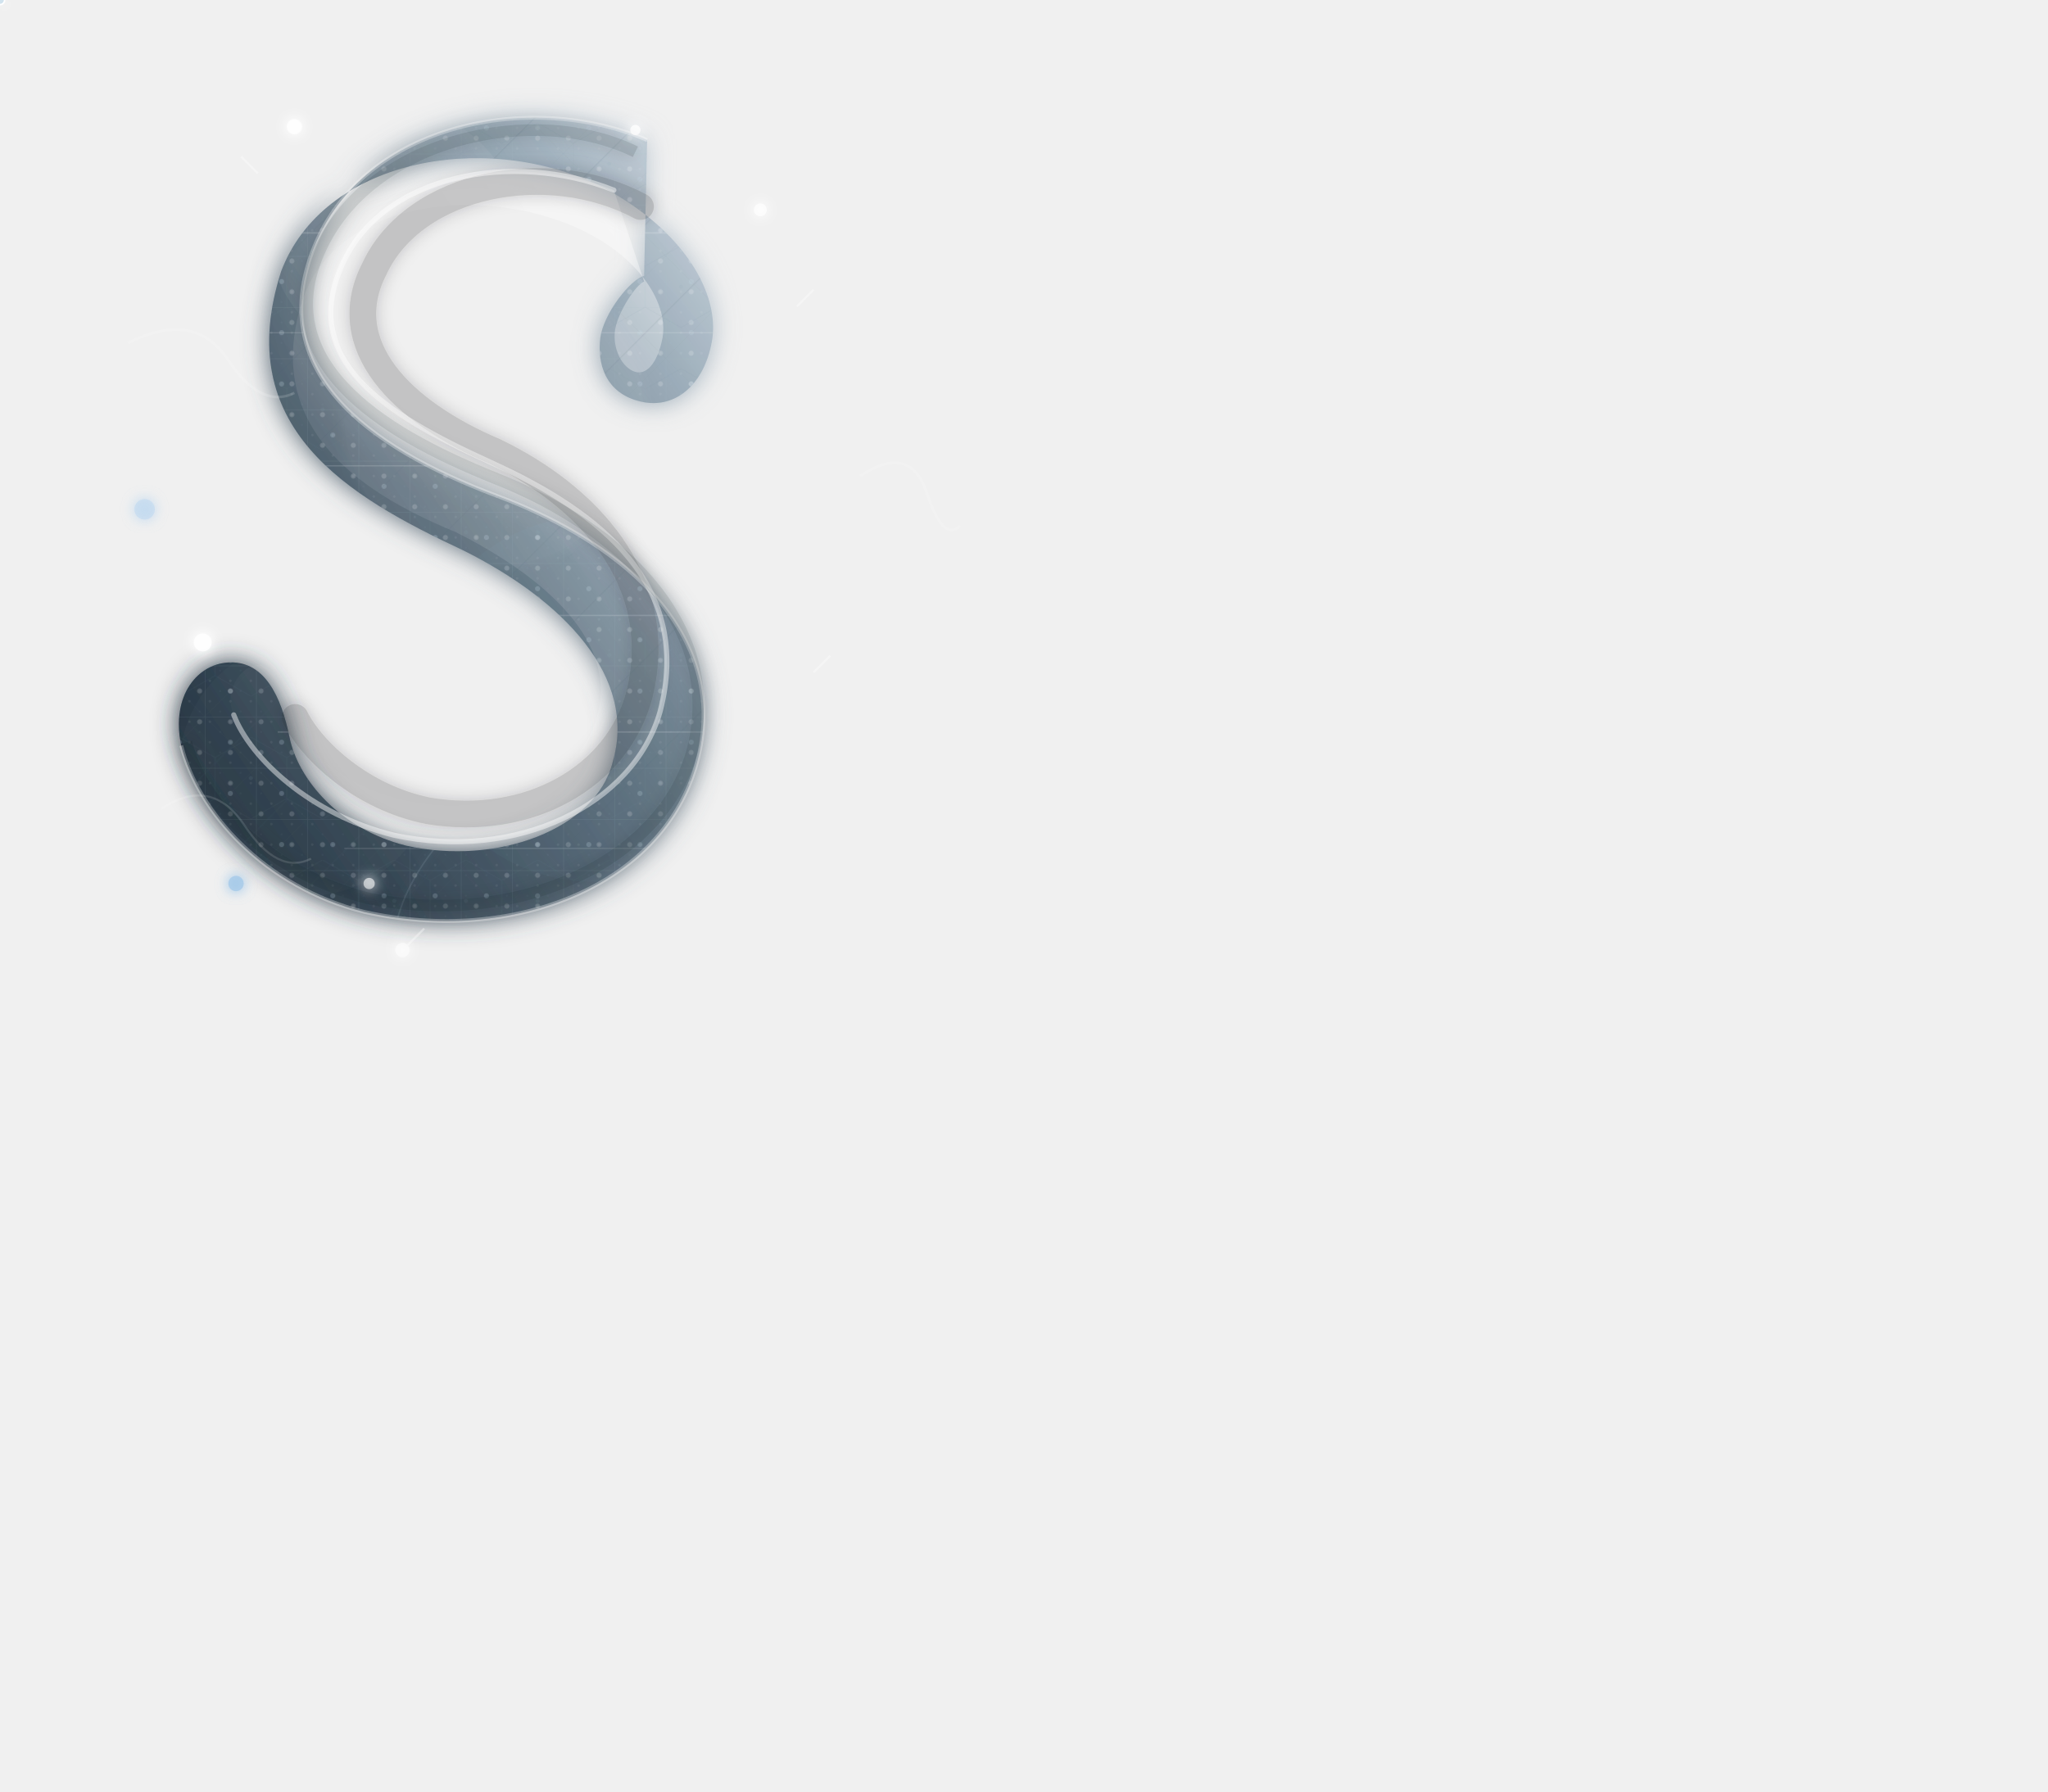
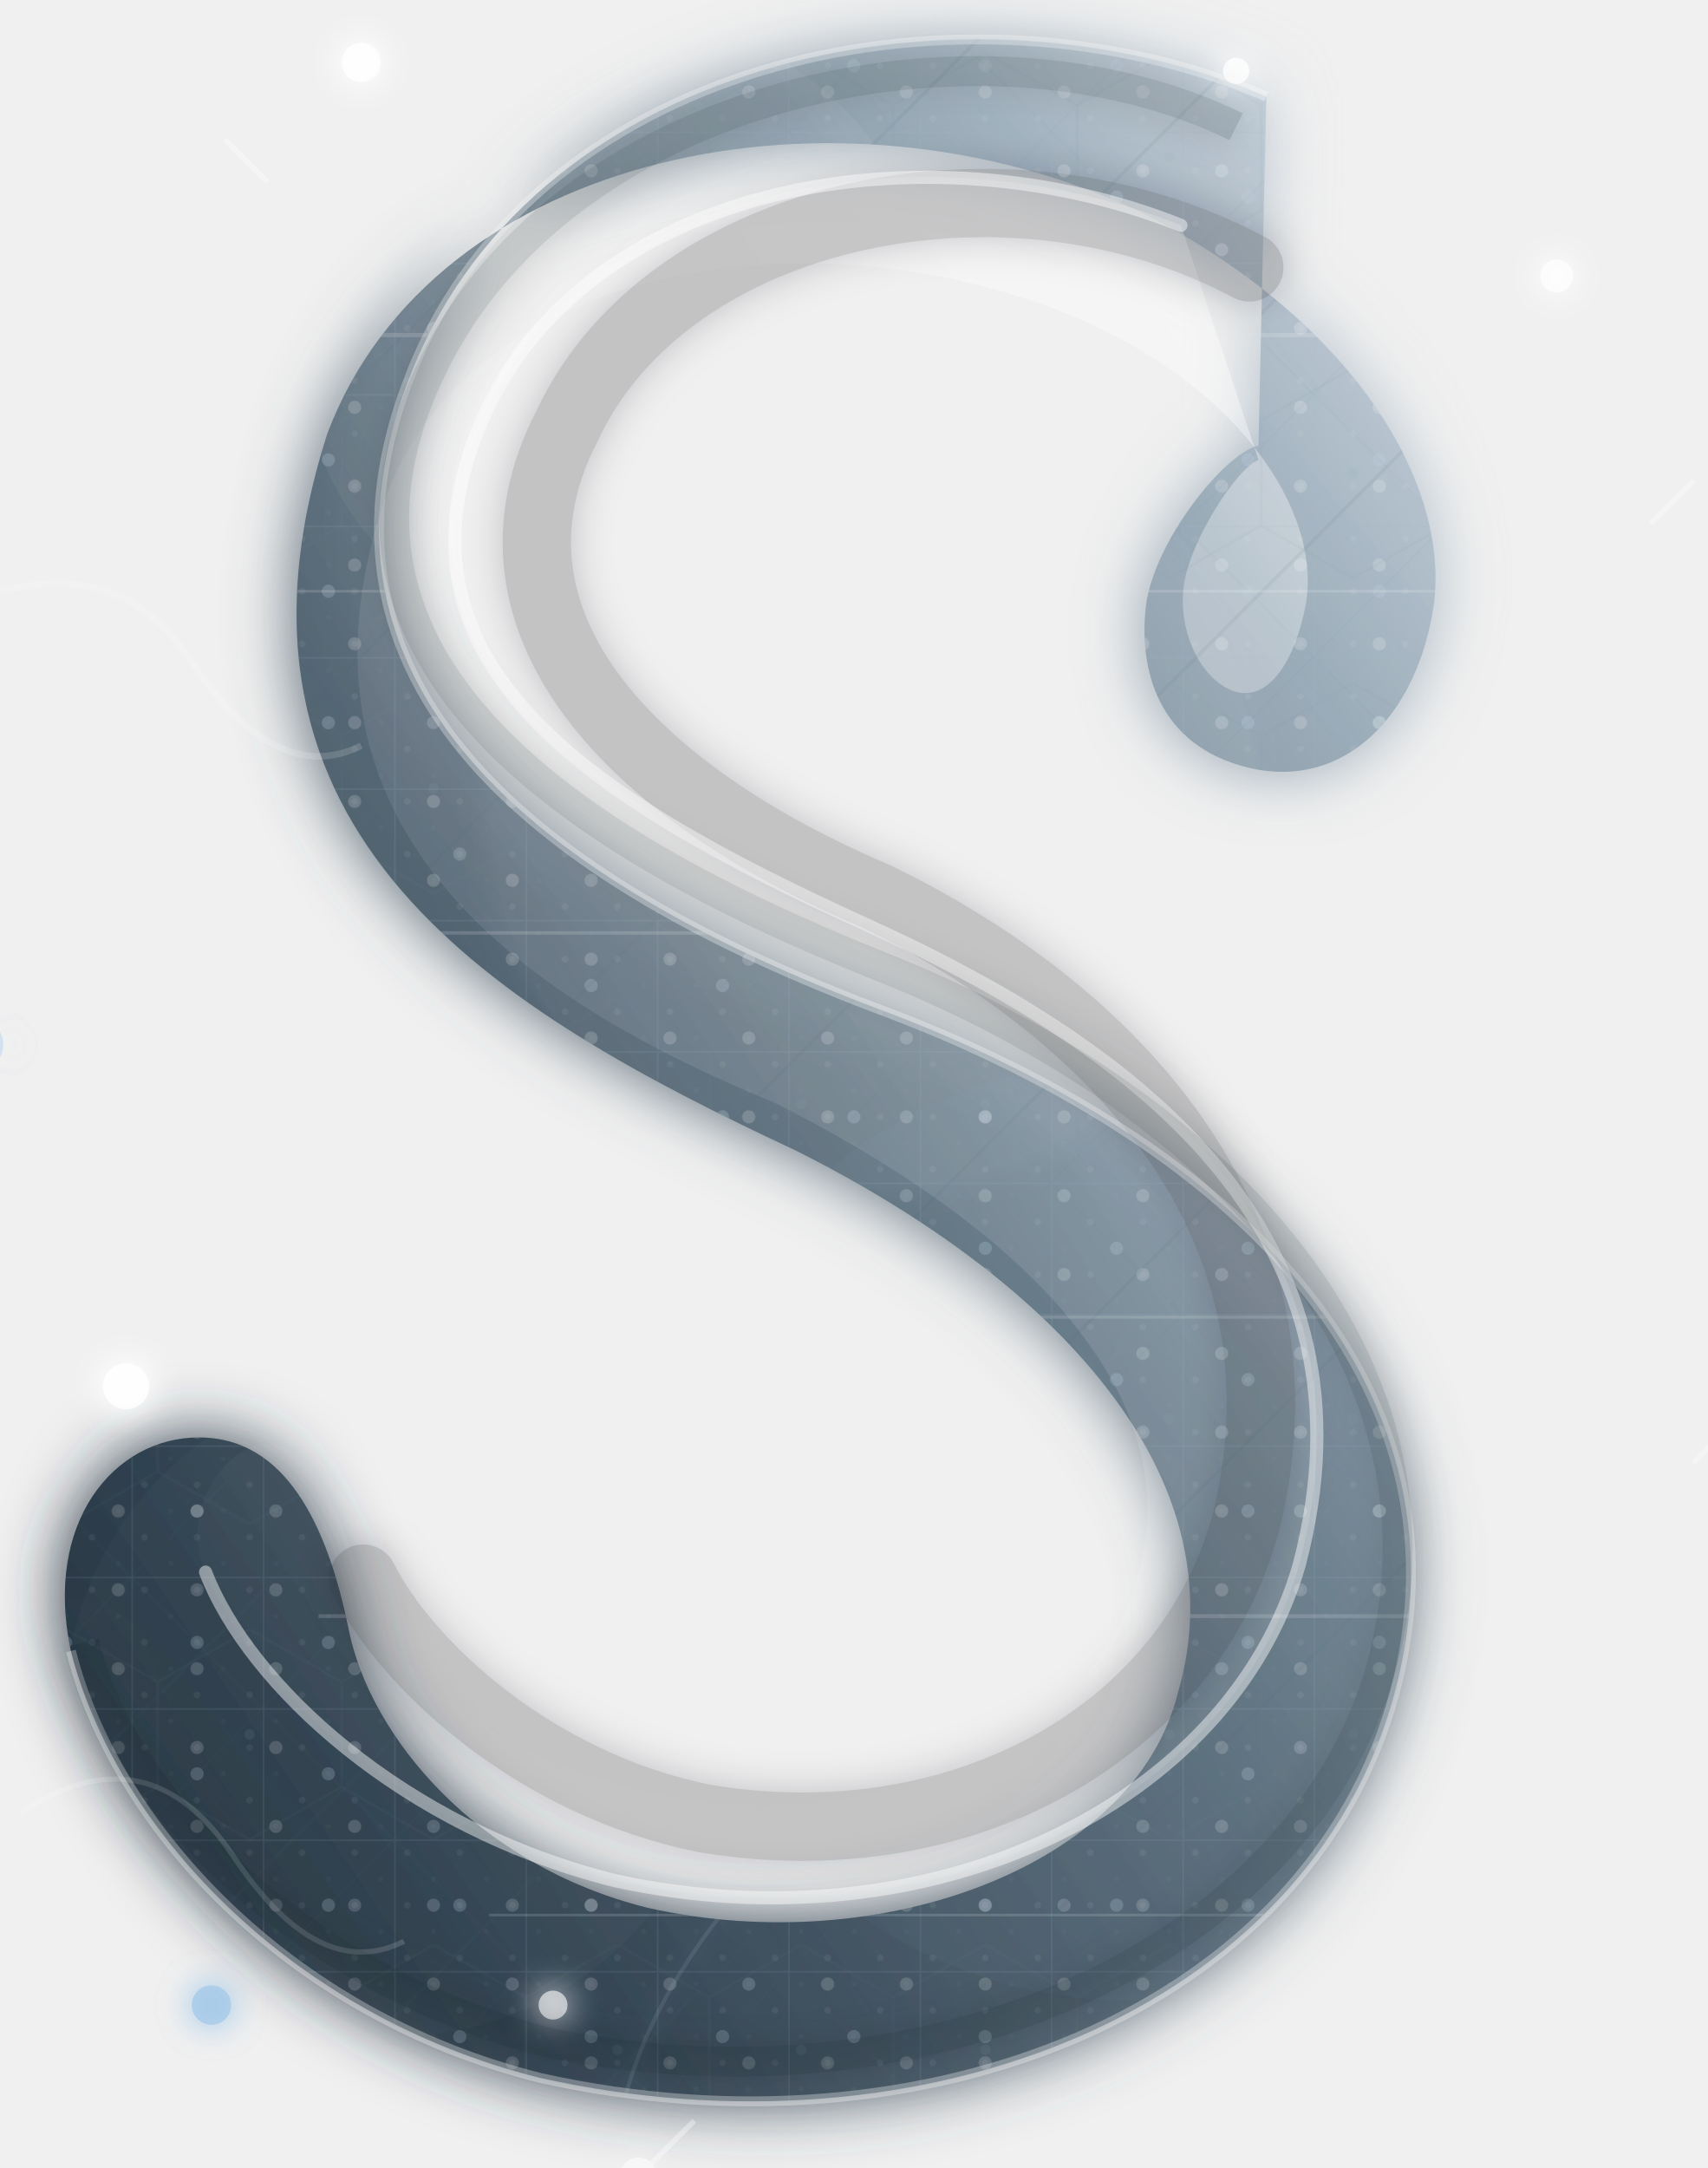
- <svg xmlns="http://www.w3.org/2000/svg" viewBox="0 0 800 700" width="800" height="700">
+ <svg xmlns="http://www.w3.org/2000/svg" viewBox="60 40 260 330">
  <defs>
    <linearGradient id="sGradMain" x1="100%" y1="0%" x2="0%" y2="100%">
      <stop offset="0%" stop-color="#D8E0E8" />
      <stop offset="20%" stop-color="#9AABB8" />
      <stop offset="50%" stop-color="#5A6B78" />
      <stop offset="80%" stop-color="#2A3A48" />
      <stop offset="100%" stop-color="#0F1A24" />
    </linearGradient>
    <linearGradient id="sHighlight1" x1="100%" y1="0%" x2="0%" y2="100%">
      <stop offset="0%" stop-color="#FFFFFF" stop-opacity="0.7" />
      <stop offset="40%" stop-color="#FFFFFF" stop-opacity="0.2" />
      <stop offset="100%" stop-color="#FFFFFF" stop-opacity="0" />
    </linearGradient>
    <linearGradient id="sHighlight2" x1="0%" y1="100%" x2="100%" y2="0%">
      <stop offset="0%" stop-color="#4A6070" stop-opacity="0.5" />
      <stop offset="50%" stop-color="#8AA0B0" stop-opacity="0.2" />
      <stop offset="100%" stop-color="#FFFFFF" stop-opacity="0" />
    </linearGradient>
    <linearGradient id="textGrad" x1="0%" y1="0%" x2="100%" y2="100%">
      <stop offset="0%" stop-color="#D8E0E8" />
      <stop offset="30%" stop-color="#9AABB8" />
      <stop offset="70%" stop-color="#5A6B78" />
      <stop offset="100%" stop-color="#2A3A48" />
    </linearGradient>
    <linearGradient id="textGradLight" x1="0%" y1="0%" x2="0%" y2="100%">
      <stop offset="0%" stop-color="#B8C8D8" />
      <stop offset="100%" stop-color="#4A5A68" />
    </linearGradient>
    <filter id="edgeGlow" x="-20%" y="-20%" width="140%" height="140%">
      <feGaussianBlur stdDeviation="5" result="blur" />
      <feMerge>
        <feMergeNode in="blur" />
        <feMergeNode in="SourceGraphic" />
      </feMerge>
    </filter>
    <filter id="softGlow" x="-10%" y="-10%" width="120%" height="120%">
      <feGaussianBlur stdDeviation="3" result="blur" />
      <feMerge>
        <feMergeNode in="blur" />
        <feMergeNode in="SourceGraphic" />
      </feMerge>
    </filter>
    <filter id="particleGlow" x="-50%" y="-50%" width="200%" height="200%">
      <feGaussianBlur stdDeviation="2.5" result="blur" />
      <feMerge>
        <feMergeNode in="blur" />
        <feMergeNode in="blur" />
        <feMergeNode in="SourceGraphic" />
      </feMerge>
    </filter>
    <filter id="textGlow" x="-10%" y="-10%" width="120%" height="120%">
      <feGaussianBlur stdDeviation="2" result="blur" />
      <feMerge>
        <feMergeNode in="blur" />
        <feMergeNode in="SourceGraphic" />
      </feMerge>
    </filter>
    <pattern id="circuitGrid" x="0" y="0" width="20" height="20" patternUnits="userSpaceOnUse">
      <path d="M 20 0 L 0 0 0 20" fill="none" stroke="#A0B8C8" stroke-width="0.5" opacity="0.12" />
      <circle cx="10" cy="10" r="1" fill="#C0D4E0" opacity="0.25" />
    </pattern>
    <pattern id="dotMatrix" x="0" y="0" width="12" height="12" patternUnits="userSpaceOnUse">
      <circle cx="6" cy="6" r="1" fill="#FFFFFF" opacity="0.18" />
    </pattern>
    <pattern id="techStripes" x="0" y="0" width="30" height="30" patternUnits="userSpaceOnUse" patternTransform="rotate(45)">
      <line x1="0" y1="0" x2="0" y2="30" stroke="#3A5A6A" stroke-width="1" opacity="0.08" />
    </pattern>
    <pattern id="hexGrid" x="0" y="0" width="28" height="48" patternUnits="userSpaceOnUse">
      <path d="M 14 0 L 28 8 L 28 24 L 14 32 L 0 24 L 0 8 Z" fill="none" stroke="#6A8A9A" stroke-width="0.4" opacity="0.08" />
      <circle cx="14" cy="16" r="0.8" fill="#8AA8B8" opacity="0.15" />
    </pattern>
    <pattern id="crossLines" x="0" y="0" width="40" height="40" patternUnits="userSpaceOnUse">
      <line x1="0" y1="0" x2="40" y2="40" stroke="#5A7A8A" stroke-width="0.3" opacity="0.06" />
      <line x1="40" y1="0" x2="0" y2="40" stroke="#5A7A8A" stroke-width="0.3" opacity="0.06" />
    </pattern>
    <pattern id="microDots" x="0" y="0" width="8" height="8" patternUnits="userSpaceOnUse">
      <circle cx="2" cy="2" r="0.5" fill="#FFFFFF" opacity="0.12" />
      <circle cx="6" cy="6" r="0.4" fill="#A0C0D0" opacity="0.08" />
    </pattern>
    <filter id="innerGlow" x="-20%" y="-20%" width="140%" height="140%">
      <feGaussianBlur stdDeviation="1.5" result="blur" />
      <feComposite in="SourceGraphic" in2="blur" operator="arithmetic" k1="0" k2="1" k3="1" k4="0" />
    </filter>
    <clipPath id="sClip">
      <path d="         M 252.8 54.7         C 207.3 35.2, 142.3 48.2, 122.8 96.3         C 103.3 144.4, 142.3 174.3, 194.3 193.8         C 246.3 213.3, 285.3 249.7, 272.3 297.8         C 259.3 345.9, 200.8 369.3, 142.3 356.3         C 103.3 346.6, 77.3 317.3, 70.8 291.3         C 66.6 271.8, 77.3 258.8, 90.3 258.8         C 103.3 258.8, 109.8 271.8, 113.1 288.1         C 116.4 304.4, 132.6 323.9, 158.6 330.4         C 194.3 338.4, 232.8 323.9, 239.3 297.8         C 249.1 264.5, 220.1 234.6, 181.1 215.1         C 135.6 193.8, 90.3 167.1, 109.8 106.1         C 126.1 62.7, 187.8 50.8, 233.3 72.1         C 264.5 87.7, 280.8 112.4, 278.3 132.0         C 275.8 149.2, 264.5 160.2, 250.3 156.9         C 236.1 153.6, 233.3 141.6, 234.5 132.0         C 235.8 122.4, 246.3 109.1, 251.6 107.8         Z       " />
    </clipPath>
  </defs>
  <path d="     M 252.8 54.7     C 207.3 35.2, 142.3 48.2, 122.8 96.3     C 103.3 144.4, 142.3 174.3, 194.3 193.8     C 246.3 213.3, 285.3 249.7, 272.3 297.8     C 259.3 345.9, 200.8 369.3, 142.3 356.3     C 103.3 346.6, 77.3 317.3, 70.8 291.3     C 66.6 271.8, 77.3 258.8, 90.3 258.8     C 103.3 258.8, 109.8 271.8, 113.1 288.1     C 116.4 304.4, 132.6 323.9, 158.6 330.4     C 194.3 338.4, 232.8 323.9, 239.3 297.8     C 249.1 264.5, 220.1 234.6, 181.1 215.1     C 135.6 193.8, 90.3 167.1, 109.8 106.1     C 126.1 62.7, 187.8 50.8, 233.3 72.1     C 264.5 87.7, 280.8 112.4, 278.3 132.0     C 275.8 149.2, 264.5 160.2, 250.3 156.9     C 236.1 153.6, 233.3 141.6, 234.5 132.0     C 235.8 122.4, 246.3 109.1, 251.6 107.8     Z   " fill="url(#sGradMain)" filter="url(#edgeGlow)" />
  <path d="     M 239.8 74.3     C 200.8 58.7, 148.8 67.8, 133.3 104.2     C 117.8 140.6, 148.8 161.2, 191.8 180.7     C 234.8 200.2, 270.8 228.8, 257.8 278.2     C 247.3 314.6, 201.8 336.7, 153.8 326.3     C 121.3 318.3, 97.8 296.3, 91.3 279.3     C 87.1 270.3, 94.3 259.8, 100.8 259.8     C 107.3 259.8, 112.3 270.3, 114.8 281.3     C 120.0 296.3, 139.5 309.3, 161.5 313.3     C 194.3 319.8, 226.3 303.8, 232.8 281.3     C 242.6 251.3, 212.8 225.3, 177.8 207.8     C 137.6 191.3, 102.5 165.2, 118.3 116.8     C 131.3 79.8, 183.3 72.1, 222.3 87.7     C 248.3 98.2, 261.3 117.7, 258.8 132.0     C 256.9 141.9, 252.3 147.4, 247.1 144.9     C 241.9 142.4, 239.1 134.6, 240.4 128.2     C 241.6 121.8, 248.3 111.3, 251.6 110.0     Z   " fill="url(#sHighlight1)" opacity="0.65" />
  <path d="     M 250.2 80.7     C 213.8 61.2, 161.8 71.6, 146.3 104.9     C 130.8 134.9, 156.8 160.9, 193.3 176.4     C 228.3 193.3, 260.8 225.8, 249.8 271.3     C 241.3 303.8, 206.3 323.3, 167.3 316.8     C 141.3 311.6, 121.8 293.3, 115.3 280.3   " fill="none" stroke="#081018" stroke-width="10.4" stroke-linecap="round" filter="url(#softGlow)" opacity="0.2" />
  <g clip-path="url(#sClip)">
    <rect x="50" y="26" width="312" height="364" fill="url(#circuitGrid)" />
    <rect x="50" y="26" width="312" height="364" fill="url(#dotMatrix)" />
    <rect x="50" y="26" width="312" height="364" fill="url(#techStripes)" />
    <rect x="50" y="26" width="312" height="364" fill="url(#sHighlight2)" opacity="0.4" />
    <rect x="50" y="26" width="312" height="364" fill="url(#hexGrid)" opacity="0.7" />
    <rect x="50" y="26" width="312" height="364" fill="url(#crossLines)" opacity="0.6" />
    <rect x="50" y="26" width="312" height="364" fill="url(#microDots)" opacity="0.5" />
    <g opacity="0.15">
      <line x1="89" y1="91" x2="338" y2="91" stroke="#FFFFFF" stroke-width="0.65" />
      <line x1="76" y1="130" x2="325" y2="130" stroke="#FFFFFF" stroke-width="0.39" />
      <line x1="69.5" y1="182" x2="331.5" y2="182" stroke="#FFFFFF" stroke-width="0.52" />
      <line x1="82.5" y1="240.5" x2="344.5" y2="240.5" stroke="#FFFFFF" stroke-width="0.455" />
      <line x1="108.5" y1="286" x2="351" y2="286" stroke="#FFFFFF" stroke-width="0.585" />
      <line x1="134.5" y1="331.5" x2="325" y2="331.5" stroke="#FFFFFF" stroke-width="0.39" />
    </g>
    <g opacity="0.12" filter="url(#innerGlow)">
      <path d="M 150 100 Q 200 120, 220 160" fill="none" stroke="#C0D8E8" stroke-width="1" />
      <path d="M 280 200 Q 320 240, 300 300" fill="none" stroke="#C0D8E8" stroke-width="0.8" />
      <path d="M 180 320 Q 140 360, 160 400" fill="none" stroke="#C0D8E8" stroke-width="0.6" />
    </g>
    <circle cx="193" cy="162.5" r="58.5" fill="#FFFFFF" opacity="0.04" filter="url(#particleGlow)" />
    <circle cx="232" cy="273" r="71.5" fill="#A0D0FF" opacity="0.03" />
    <circle cx="154" cy="91" r="48.75" fill="#FFFFFF" opacity="0.05" />
    <circle cx="280" cy="200" r="40" fill="#80B0D0" opacity="0.03" filter="url(#particleGlow)" />
    <circle cx="120" cy="300" r="50" fill="#FFFFFF" opacity="0.02" />
  </g>
  <g filter="url(#particleGlow)">
    <circle cx="115.0" cy="49.5" r="3" fill="#FFFFFF" opacity="0.8">
      <animate attributeName="opacity" values="0.8;0.2;0.8" dur="2.1s" repeatCount="indefinite" />
      <animate attributeName="r" values="3;5;3" dur="2.1s" repeatCount="indefinite" />
    </circle>
    <circle cx="297.0" cy="82.0" r="2.5" fill="#FFFFFF" opacity="0.7">
      <animate attributeName="opacity" values="0.4;0.9;0.4" dur="1.8s" repeatCount="indefinite" />
    </circle>
    <circle cx="56.5" cy="199.0" r="4" fill="#C0D8F0" opacity="0.6">
      <animate attributeName="opacity" values="0.6;0.1;0.6" dur="2.5s" repeatCount="indefinite" />
      <animate attributeName="r" values="4;7;4" dur="2.5s" repeatCount="indefinite" />
    </circle>
    <circle cx="79.2" cy="251.0" r="3.5" fill="#FFFFFF" opacity="0.85">
      <animate attributeName="opacity" values="0.85;0.25;0.85" dur="1.9s" repeatCount="indefinite" />
    </circle>
    <circle cx="157.2" cy="371.2" r="2.8" fill="#FFFFFF" opacity="0.5">
      <animate attributeName="opacity" values="0.5;0.1;0.5" dur="3s" repeatCount="indefinite" />
    </circle>
    <circle cx="92.2" cy="345.2" r="3" fill="#A0C8E8" opacity="0.7">
      <animate attributeName="opacity" values="0.7;0.2;0.7" dur="2.2s" repeatCount="indefinite" />
    </circle>
    <circle cx="248.2" cy="50.8" r="2" fill="#FFFFFF" opacity="0.8">
      <animate attributeName="cy" values="50.8;44.3;50.8" dur="3s" repeatCount="indefinite" />
    </circle>
    <circle cx="144.2" cy="345.2" r="2.2" fill="#FFFFFF" opacity="0.6">
      <animate attributeName="cx" values="144.2;150.7;144.2" dur="2.7s" repeatCount="indefinite" />
    </circle>
  </g>
  <g opacity="0.35">
    <line x1="100.7" y1="67.7" x2="94.2" y2="61.2" stroke="#FFFFFF" stroke-width="0.8" />
    <line x1="311.3" y1="119.7" x2="317.8" y2="113.2" stroke="#FFFFFF" stroke-width="0.8" />
    <line x1="317.8" y1="262.7" x2="324.3" y2="256.2" stroke="#FFFFFF" stroke-width="0.8" />
    <line x1="165.7" y1="362.8" x2="159.2" y2="369.3" stroke="#FFFFFF" stroke-width="0.8" />
  </g>
  <g opacity="0.15">
    <path d="M 50.0 134.0 Q 76.0 121.0, 89.0 140.5 T 115.0 153.5" fill="none" stroke="#FFFFFF" stroke-width="1" />
    <path d="M 336.0 186.0 Q 355.5 173.0, 362.0 192.5 T 375.0 205.5" fill="none" stroke="#FFFFFF" stroke-width="1" />
    <path d="M 63.0 316.0 Q 82.5 303.0, 95.5 322.5 T 121.5 335.5" fill="none" stroke="#FFFFFF" stroke-width="0.8" />
  </g>
  <path d="     M 252.8 54.7     C 207.3 35.2, 142.3 48.2, 122.8 96.3     C 103.3 144.4, 142.3 174.3, 194.3 193.8     C 246.3 213.3, 285.3 249.7, 272.3 297.8     C 259.3 345.9, 200.8 369.3, 142.3 356.3     C 103.3 346.6, 77.3 317.3, 70.8 291.3   " fill="none" stroke="#FFFFFF" stroke-width="1.5" opacity="0.35" filter="url(#edgeGlow)" />
  <path d="     M 239.8 74.3     C 200.8 58.7, 148.8 67.8, 133.3 104.2     C 117.8 140.6, 148.8 161.2, 191.8 180.7     C 234.8 200.2, 270.8 228.8, 257.8 278.2     C 247.3 314.6, 201.8 336.7, 153.8 326.3     C 121.3 318.3, 97.8 296.3, 91.3 279.3   " fill="none" stroke="#FFFFFF" stroke-width="2" opacity="0.45" stroke-linecap="round" />
  <path d="     M 248.2 59.3     C 209.2 40.1, 144.2 53.7, 124.7 98.3     C 106.2 140.2, 145.2 167.7, 194.3 187.2     C 243.3 206.7, 283.3 245.7, 270.3 293.8     C 258.3 336.7, 202.3 362.7, 143.8 351.0     C 105.5 341.3, 78.5 313.8, 72.8 290.0   " fill="none" stroke="#050A10" stroke-width="4.55" opacity="0.15" filter="url(#softGlow)" />
  <g>
    <circle r="2" fill="#FFFFFF" filter="url(#particleGlow)">
      <animateMotion dur="4s" repeatCount="indefinite" path="         M 252.8 54.7         C 207.3 35.2, 142.3 48.2, 122.8 96.3         C 103.3 144.4, 142.3 174.3, 194.3 193.8         C 246.3 213.3, 285.3 249.7, 272.3 297.8         C 259.3 345.9, 200.8 369.3, 142.3 356.3         C 103.3 346.6, 77.3 317.3, 70.8 291.3       " />
    </circle>
    <circle r="1.5" fill="#80B0D0" opacity="0.8">
      <animateMotion dur="5s" repeatCount="indefinite" begin="1.5s" path="         M 252.8 54.7         C 207.3 35.2, 142.3 48.2, 122.8 96.3         C 103.3 144.4, 142.3 174.3, 194.3 193.8         C 246.3 213.3, 285.3 249.7, 272.3 297.8         C 259.3 345.9, 200.8 369.3, 142.3 356.3         C 103.3 346.6, 77.3 317.3, 70.8 291.3       " />
    </circle>
    <circle r="2.2" fill="#FFFFFF" opacity="0.55">
      <animateMotion dur="3.5s" repeatCount="indefinite" begin="3s" path="         M 252.8 54.7         C 207.3 35.2, 142.3 48.2, 122.8 96.3         C 103.3 144.4, 142.3 174.3, 194.3 193.8         C 246.3 213.3, 285.3 249.7, 272.3 297.8         C 259.3 345.9, 200.8 369.3, 142.3 356.3         C 103.3 346.6, 77.3 317.3, 70.8 291.3       " />
    </circle>
  </g>
</svg>
